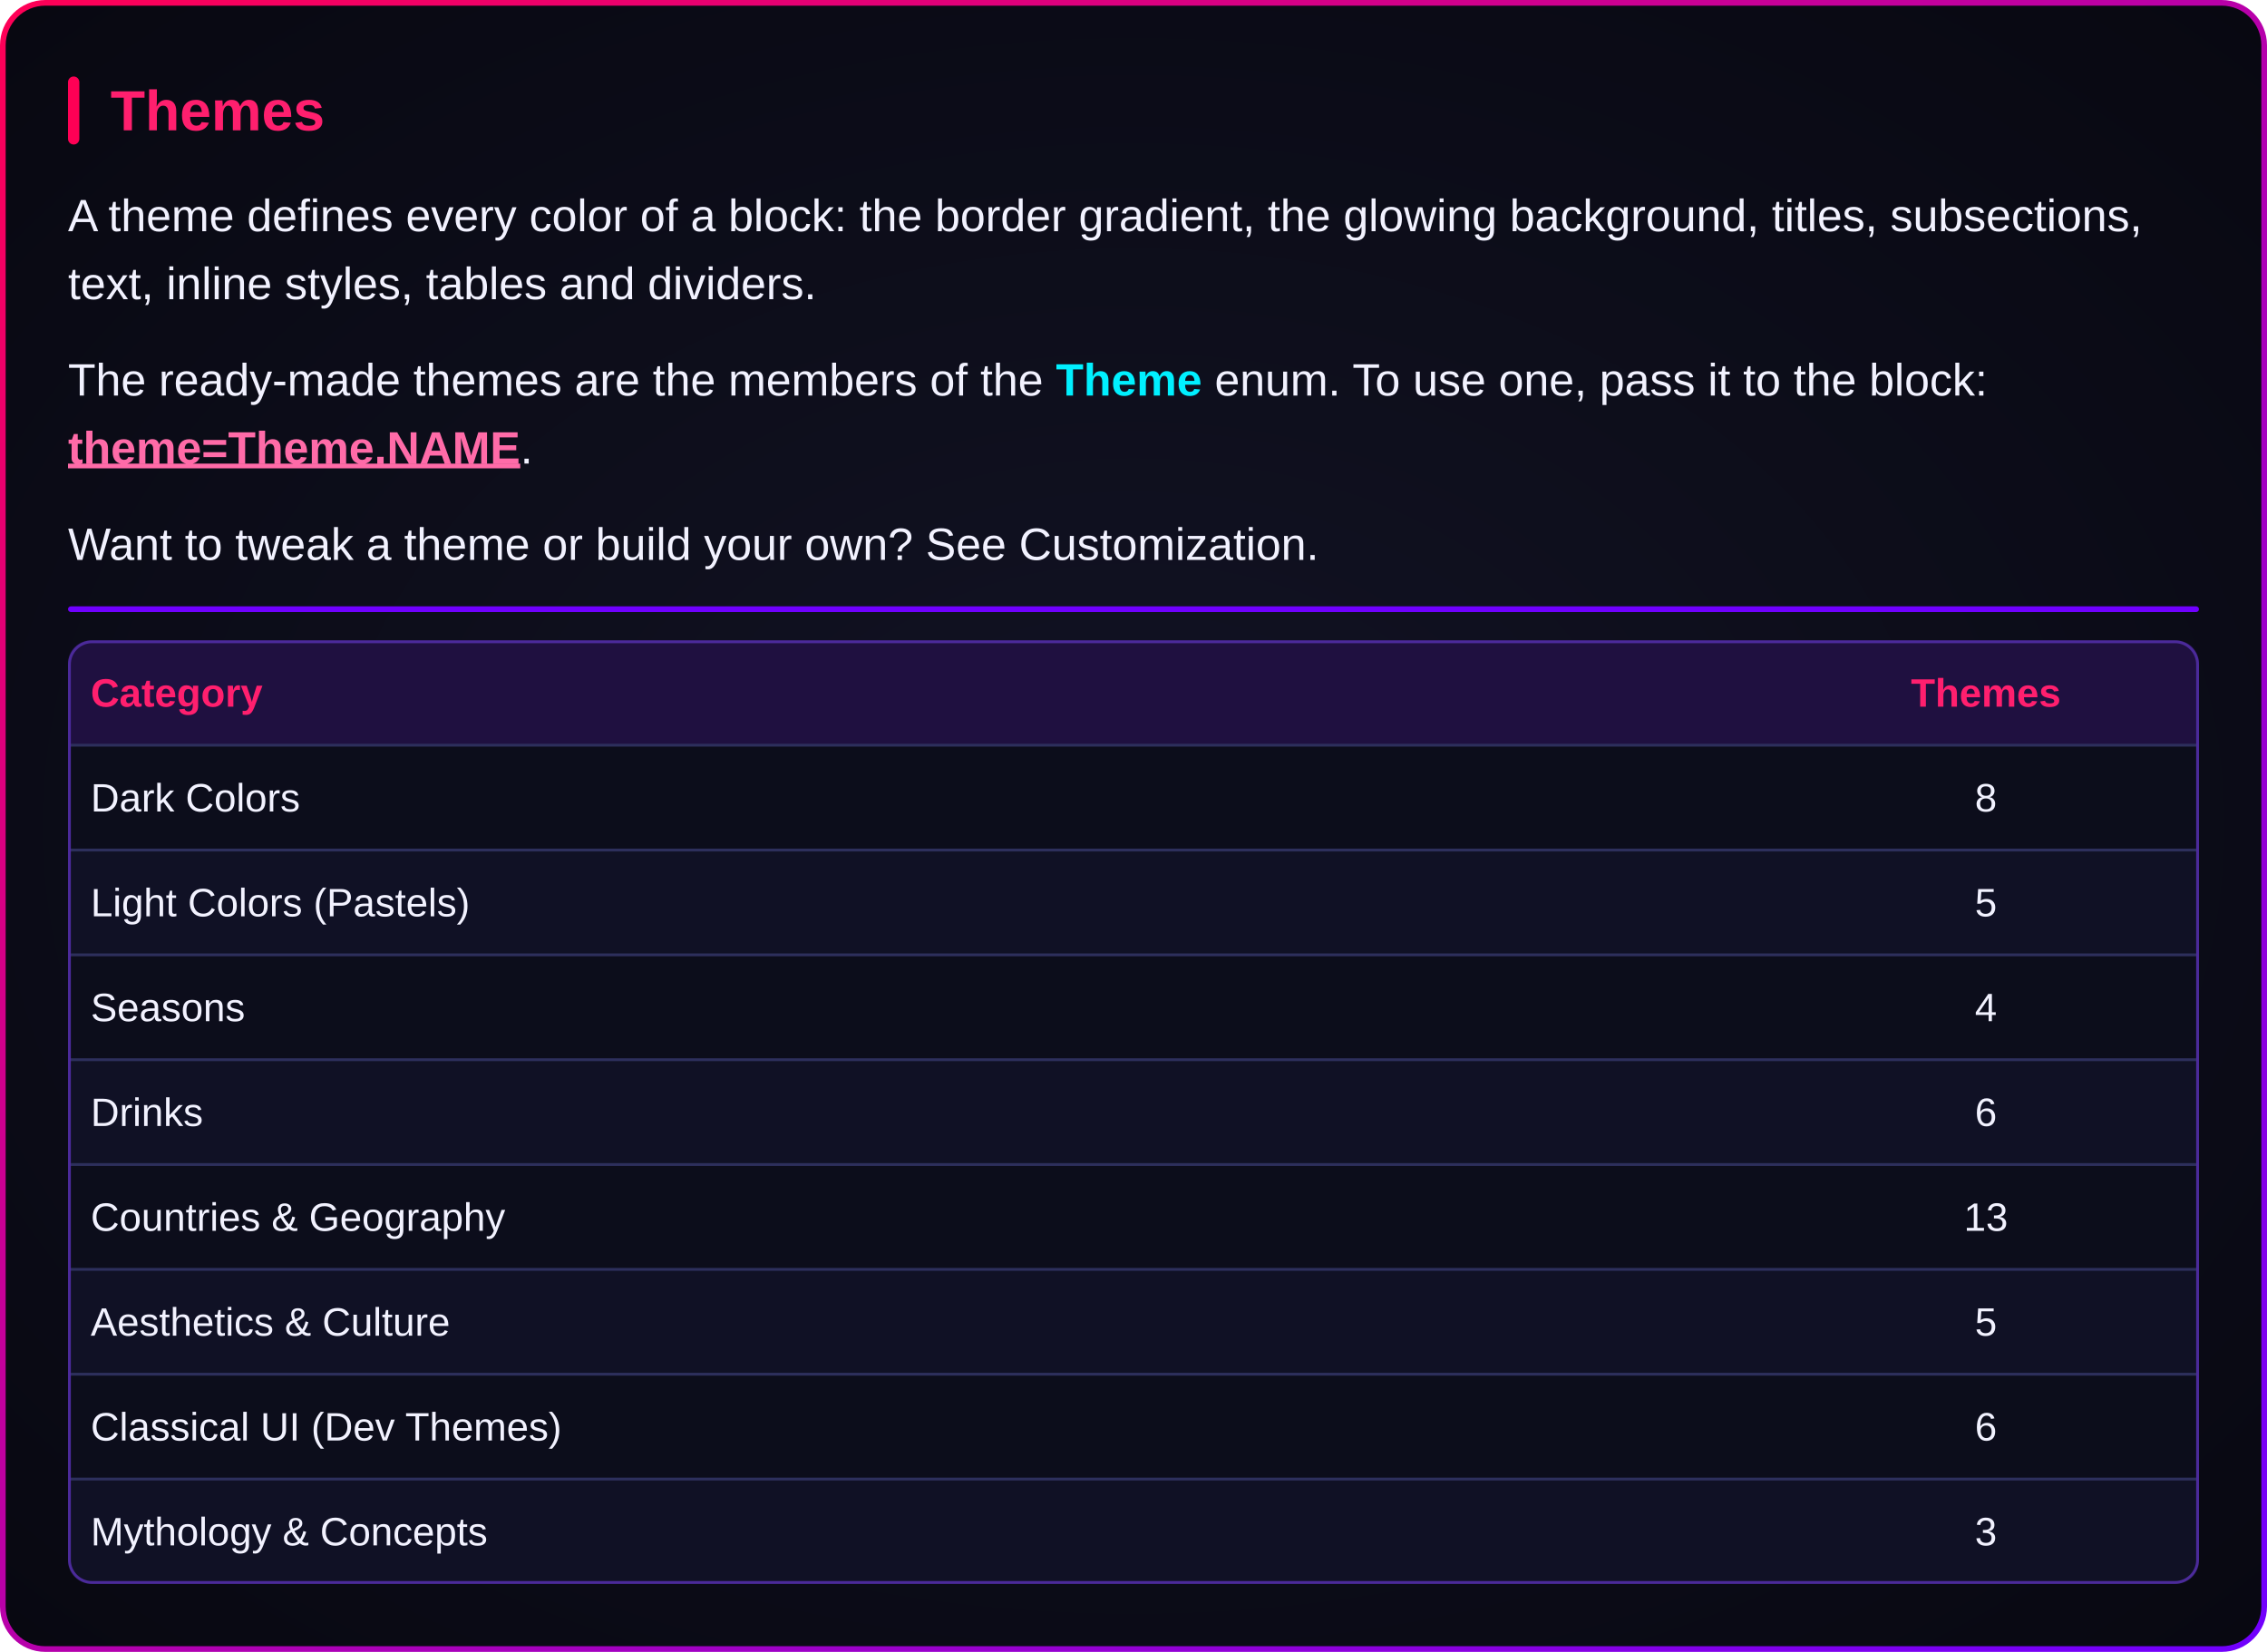
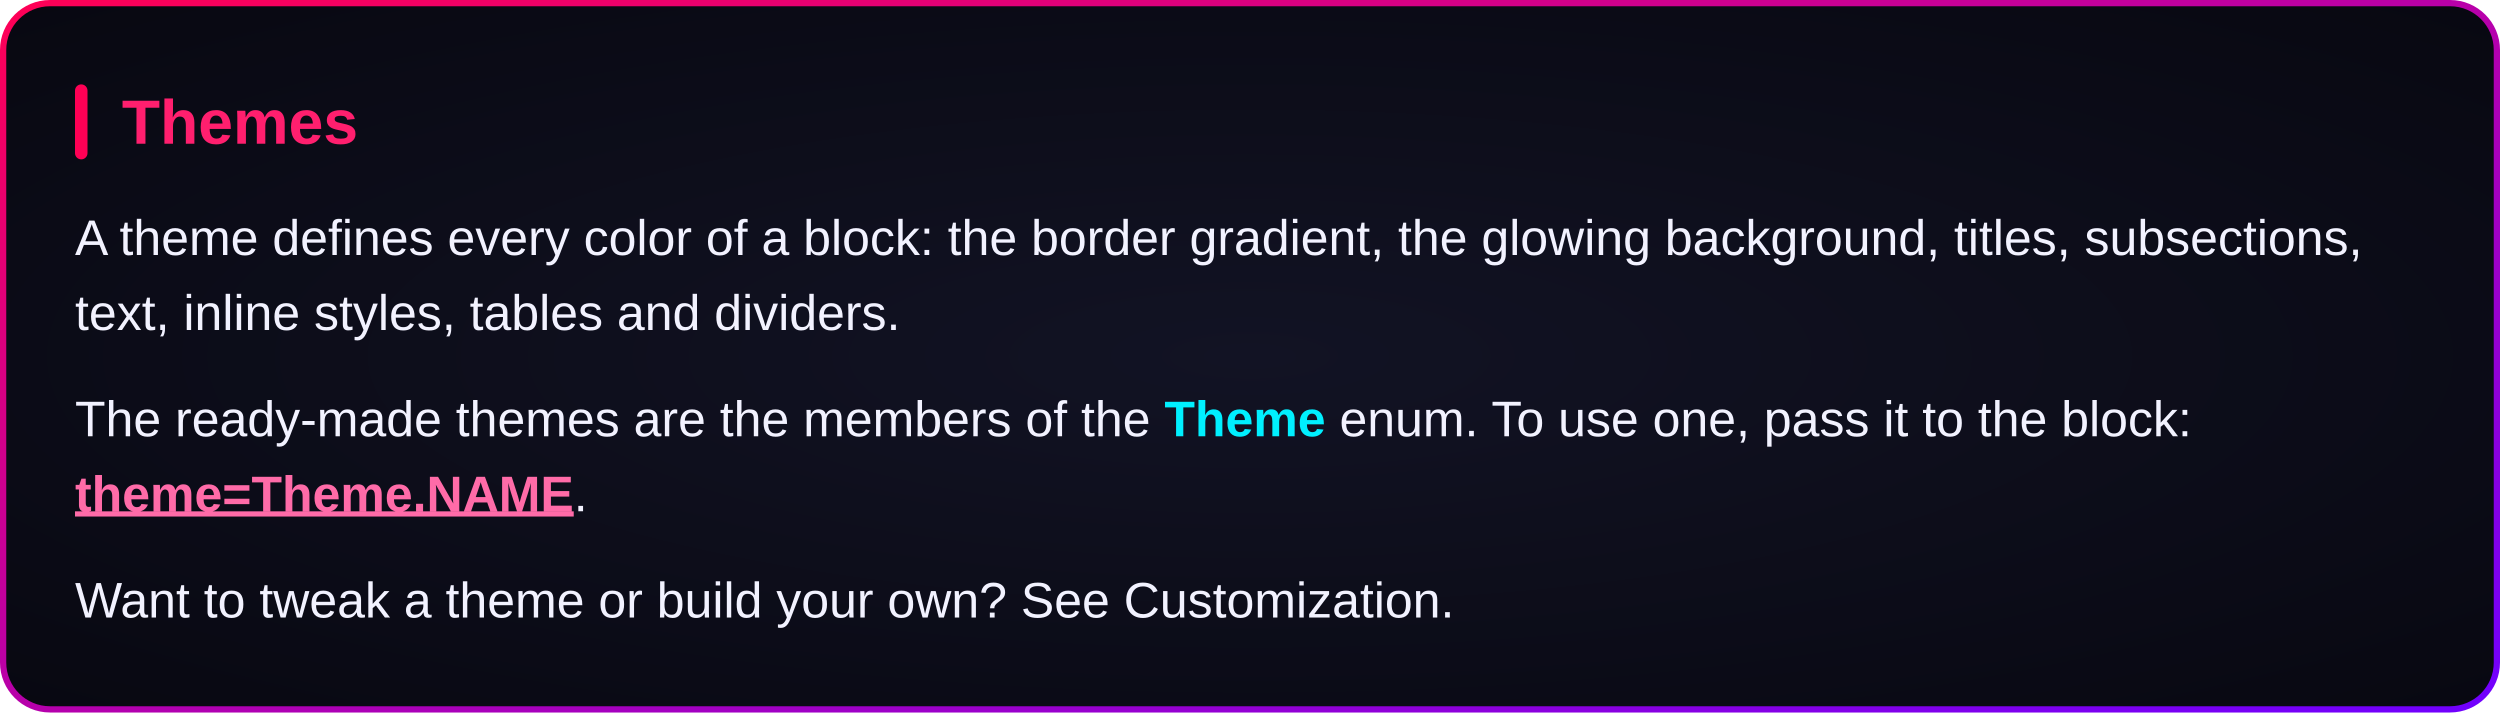
- <svg xmlns="http://www.w3.org/2000/svg" width="800" height="583" viewBox="0 0 800 583">
+ <svg xmlns="http://www.w3.org/2000/svg" width="800" height="228" viewBox="0 0 800 228">
  <style>
@keyframes fadein-ac8a6a58 {
0% { opacity: 0; transform: translate(0px, 0px) rotate(0deg) scale(1, 1); } 100% { opacity: 1; transform: translate(0px, 0px) rotate(0deg) scale(1, 1); }
}
.fadein-ac8a6a58 {
  animation: fadein-ac8a6a58 0.8s ease-out 0s 1 both;
  transform-box: fill-box;
  transform-origin: center;
}
@media (prefers-reduced-motion: reduce) {
  .fadein-ac8a6a58 { animation: none; }
}
</style>
  <g transform="translate(0 0)">
    <g class="fadein-ac8a6a58">
      <defs>
        <radialGradient id="background" cx="0.5" cy="0.5" r="0.7">
          <stop offset="0" stop-color="#121324" />
          <stop offset="1" stop-color="#080811" />
        </radialGradient>
        <linearGradient id="border" x1="0" y1="0" x2="1" y2="1">
          <stop offset="0" stop-color="#FF0055" />
          <stop offset="1" stop-color="#7000FF" />
        </linearGradient>
      </defs>
-       <rect x="1" y="1" width="798" height="581" rx="15" fill="url(#background)" stroke="none" stroke-width="2" />
-       <rect x="1" y="1" width="798" height="581" rx="15" fill="none" stroke="url(#border)" stroke-width="2" />
+       <rect x="1" y="1" width="798" height="226" rx="15" fill="url(#background)" stroke="none" stroke-width="2" />
+       <rect x="1" y="1" width="798" height="226" rx="15" fill="none" stroke="url(#border)" stroke-width="2" />
      <g font-family="Arial, Helvetica, sans-serif">
        <rect x="24.0" y="27.0" width="4" height="24.0" rx="2" fill="#FF0055" />
        <text x="39.0" y="46.0" font-size="20" fill="#FF1F6E" font-weight="700">Themes</text>
        <text x="24.0" y="81.6" font-size="16" fill="#F2F2FF">A theme defines every color of a block: the border gradient, the glowing background, titles, subsections,</text>
        <text x="24.0" y="105.6" font-size="16" fill="#F2F2FF">text, inline styles, tables and dividers.</text>
        <text x="24.0" y="139.6" font-size="16" fill="#F2F2FF">The ready-made themes are the members of the <tspan fill="#00F0FF" font-weight="700">Theme</tspan> enum. To use one, pass it to the block:</text>
        <text x="24.0" y="163.6" font-size="16" fill="#F2F2FF">
          <tspan fill="#FF6BA8" font-weight="700" text-decoration="underline">theme=Theme.NAME</tspan>.</text>
        <text x="24.0" y="197.6" font-size="16" fill="#F2F2FF">Want to tweak a theme or build your own? See Customization.</text>
-         <rect x="24.0" y="214.0" width="752.0" height="2" rx="1" fill="#7000FF" />
-         <clipPath id="table-clip-24-226">
-           <rect x="24.0" y="226.0" width="752.0" height="333.0" rx="8" />
-         </clipPath>
-         <g clip-path="url(#table-clip-24-226)">
-           <rect x="24.0" y="226.0" width="752.0" height="333.0" fill="#0C0D1B" />
-           <rect x="24.0" y="226.0" width="752.0" height="37.0" fill="#1F1040" />
-           <rect x="24.0" y="300.0" width="752.0" height="37.0" fill="#101125" />
-           <rect x="24.0" y="374.0" width="752.0" height="37.0" fill="#101125" />
-           <rect x="24.0" y="448.0" width="752.0" height="37.0" fill="#101125" />
-           <rect x="24.0" y="522.0" width="752.0" height="37.0" fill="#101125" />
-         </g>
-         <line x1="24.0" y1="263.0" x2="776.0" y2="263.0" stroke="#2D2F5C" stroke-width="1" />
-         <line x1="24.0" y1="300.0" x2="776.0" y2="300.0" stroke="#2D2F5C" stroke-width="1" />
-         <line x1="24.0" y1="337.0" x2="776.0" y2="337.0" stroke="#2D2F5C" stroke-width="1" />
-         <line x1="24.0" y1="374.0" x2="776.0" y2="374.0" stroke="#2D2F5C" stroke-width="1" />
-         <line x1="24.0" y1="411.0" x2="776.0" y2="411.0" stroke="#2D2F5C" stroke-width="1" />
-         <line x1="24.0" y1="448.0" x2="776.0" y2="448.0" stroke="#2D2F5C" stroke-width="1" />
-         <line x1="24.0" y1="485.0" x2="776.0" y2="485.0" stroke="#2D2F5C" stroke-width="1" />
-         <line x1="24.0" y1="522.0" x2="776.0" y2="522.0" stroke="#2D2F5C" stroke-width="1" />
-         <text x="32.0" y="249.4" font-size="14" fill="#FF1F6E" font-weight="700">Category</text>
-         <text x="700.8" y="249.4" font-size="14" fill="#FF1F6E" font-weight="700" text-anchor="middle">Themes</text>
-         <text x="32.0" y="286.4" font-size="14" fill="#F2F2FF">Dark Colors</text>
-         <text x="700.8" y="286.4" font-size="14" fill="#F2F2FF" text-anchor="middle">8</text>
-         <text x="32.0" y="323.4" font-size="14" fill="#F2F2FF">Light Colors (Pastels)</text>
-         <text x="700.8" y="323.4" font-size="14" fill="#F2F2FF" text-anchor="middle">5</text>
-         <text x="32.0" y="360.4" font-size="14" fill="#F2F2FF">Seasons</text>
-         <text x="700.8" y="360.4" font-size="14" fill="#F2F2FF" text-anchor="middle">4</text>
-         <text x="32.0" y="397.4" font-size="14" fill="#F2F2FF">Drinks</text>
-         <text x="700.8" y="397.4" font-size="14" fill="#F2F2FF" text-anchor="middle">6</text>
-         <text x="32.0" y="434.4" font-size="14" fill="#F2F2FF">Countries &amp; Geography</text>
-         <text x="700.8" y="434.4" font-size="14" fill="#F2F2FF" text-anchor="middle">13</text>
-         <text x="32.0" y="471.4" font-size="14" fill="#F2F2FF">Aesthetics &amp; Culture</text>
-         <text x="700.8" y="471.4" font-size="14" fill="#F2F2FF" text-anchor="middle">5</text>
-         <text x="32.0" y="508.4" font-size="14" fill="#F2F2FF">Classical UI (Dev Themes)</text>
-         <text x="700.8" y="508.4" font-size="14" fill="#F2F2FF" text-anchor="middle">6</text>
-         <text x="32.0" y="545.4" font-size="14" fill="#F2F2FF">Mythology &amp; Concepts</text>
-         <text x="700.8" y="545.4" font-size="14" fill="#F2F2FF" text-anchor="middle">3</text>
-         <rect x="24.5" y="226.5" width="751.0" height="332.0" rx="8" fill="none" stroke="#4B2A9A" stroke-width="1" />
      </g>
    </g>
  </g>
</svg>
